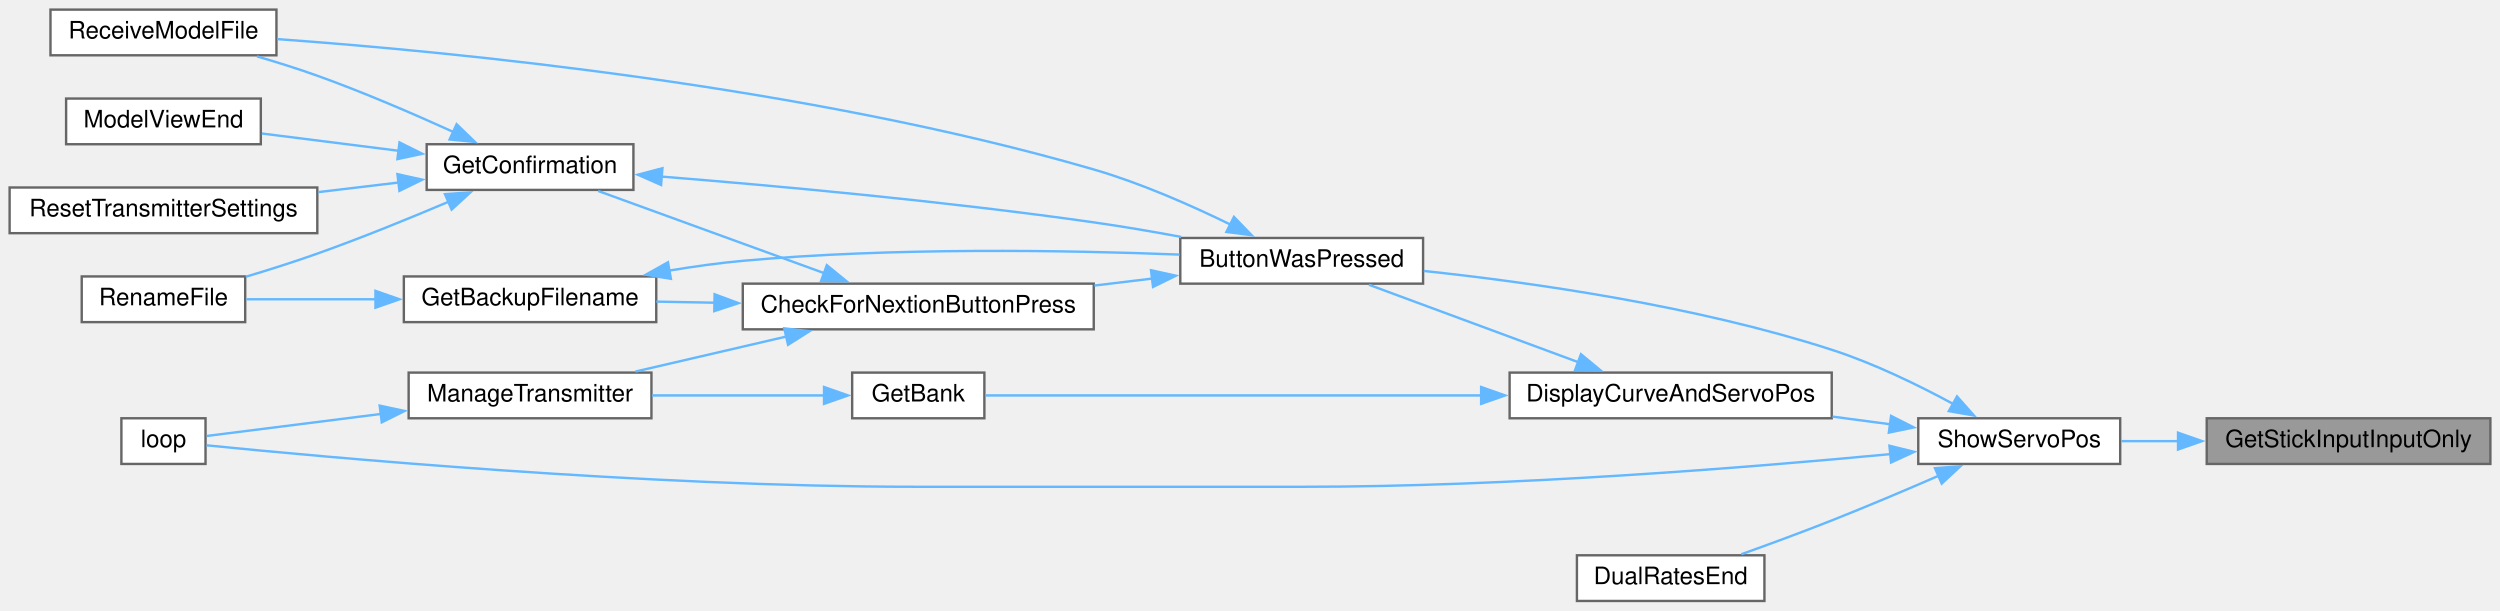
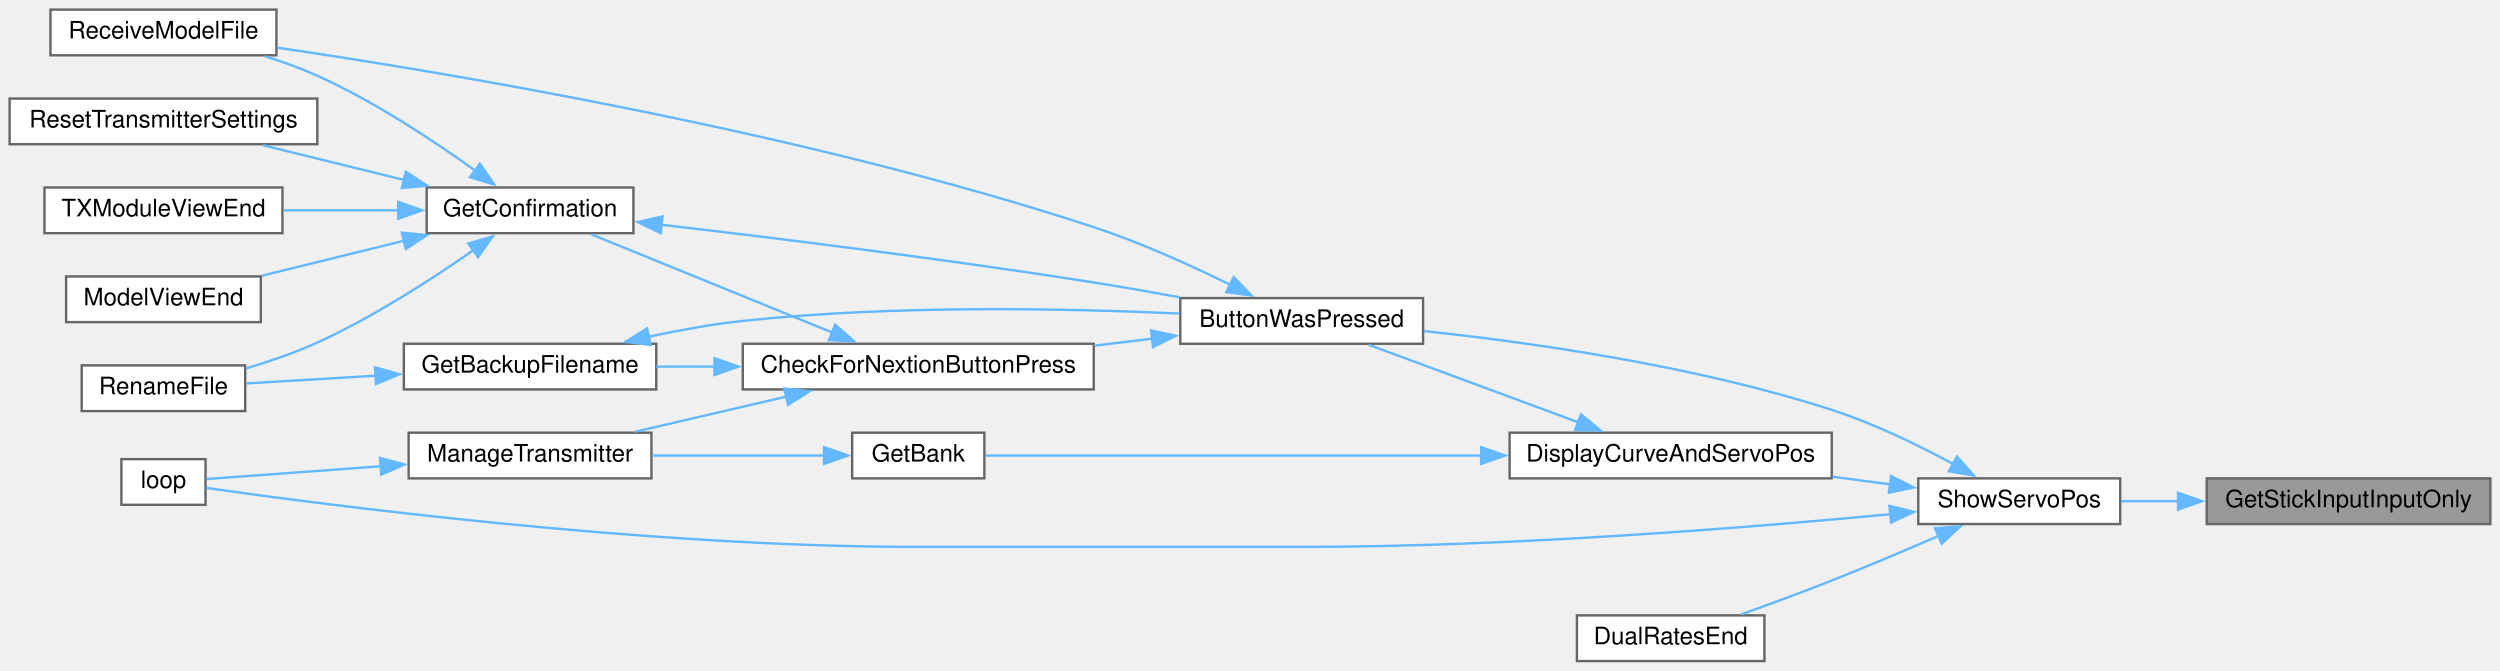
- <svg xmlns="http://www.w3.org/2000/svg" xmlns:xlink="http://www.w3.org/1999/xlink" width="1040pt" height="254pt" viewBox="0.00 0.00 1040.00 254.00">
-   <g id="graph0" class="graph" transform="scale(1 1) rotate(0) translate(4 250)">
+ <svg xmlns="http://www.w3.org/2000/svg" xmlns:xlink="http://www.w3.org/1999/xlink" width="1040pt" height="279pt" viewBox="0.00 0.00 1040.00 279.00">
+   <g id="graph0" class="graph" transform="scale(1 1) rotate(0) translate(4 275)">
    <g id="node1" class="node">
      <g id="a_node1">
        <a xlink:title=" ">
          <polygon fill="#999999" stroke="#666666" points="1032,-76 914,-76 914,-57 1032,-57 1032,-76" />
          <text text-anchor="middle" x="973" y="-64" font-family="Helvetica,sans-Serif" font-size="10.00">GetStickInputInputOnly</text>
        </a>
      </g>
    </g>
    <g id="node2" class="node">
      <g id="a_node2">
        <a xlink:href="TransmitterCode_2src_2main_8cpp.html#ad770ee51a34d8c5026e65136884c16bf" target="_top" xlink:title=" ">
          <polygon fill="white" stroke="#666666" points="878,-76 794,-76 794,-57 878,-57 878,-76" />
          <text text-anchor="middle" x="836" y="-64" font-family="Helvetica,sans-Serif" font-size="10.00">ShowServoPos</text>
        </a>
      </g>
    </g>
    <g id="edge1" class="edge">
      <path fill="none" stroke="#63b8ff" d="M902.14,-66.5C894.04,-66.5 885.98,-66.5 878.44,-66.5" />
      <polygon fill="#63b8ff" stroke="#63b8ff" points="902.06,-70 912.06,-66.5 902.06,-63 902.06,-70" />
    </g>
    <g id="node3" class="node">
      <g id="a_node3">
        <a xlink:href="TransmitterCode_2src_2main_8cpp.html#a804fdbdd5eab4c596bbe8a23eecbe4d5" target="_top" xlink:title=" ">
          <polygon fill="white" stroke="#666666" points="588,-151 487,-151 487,-132 588,-132 588,-151" />
          <text text-anchor="middle" x="537.5" y="-139" font-family="Helvetica,sans-Serif" font-size="10.00">ButtonWasPressed</text>
        </a>
      </g>
    </g>
    <g id="edge2" class="edge">
      <path fill="none" stroke="#63b8ff" d="M808.7,-81.87C794.18,-89.73 775.58,-98.82 758,-104.5 701.37,-122.81 633.44,-132.48 588.3,-137.28" />
      <polygon fill="#63b8ff" stroke="#63b8ff" points="810.12,-85.09 817.15,-77.16 806.71,-78.97 810.12,-85.09" />
    </g>
-     <g id="node12" class="node">
-       <g id="a_node12">
-         <a xlink:href="TransmitterCode_2src_2main_8cpp.html#ad3cb30894c94eb016e98bdcaa899ac86" target="_top" xlink:title=" ">
-           <polygon fill="white" stroke="#666666" points="81.5,-76 46.5,-76 46.5,-57 81.5,-57 81.5,-76" />
-           <text text-anchor="middle" x="64" y="-64" font-family="Helvetica,sans-Serif" font-size="10.00">loop</text>
-         </a>
-       </g>
-     </g>
-     <g id="edge21" class="edge">
-       <path fill="none" stroke="#63b8ff" d="M782.51,-61.1C723.3,-55.48 624.09,-47.5 538.5,-47.5 538.5,-47.5 538.5,-47.5 377,-47.5 264.12,-47.5 128.7,-60.04 81.89,-64.75" />
-       <polygon fill="#63b8ff" stroke="#63b8ff" points="782.01,-64.57 792.3,-62.04 782.68,-57.6 782.01,-64.57" />
-     </g>
    <g id="node13" class="node">
      <g id="a_node13">
+         <a xlink:href="TransmitterCode_2src_2main_8cpp.html#ad3cb30894c94eb016e98bdcaa899ac86" target="_top" xlink:title=" ">
+           <polygon fill="white" stroke="#666666" points="81.5,-84 46.5,-84 46.5,-65 81.5,-65 81.5,-84" />
+           <text text-anchor="middle" x="64" y="-72" font-family="Helvetica,sans-Serif" font-size="10.00">loop</text>
+         </a>
+       </g>
+     </g>
+     <g id="edge22" class="edge">
+       <path fill="none" stroke="#63b8ff" d="M782.51,-61.1C723.3,-55.48 624.09,-47.5 538.5,-47.5 538.5,-47.5 538.5,-47.5 377,-47.5 263.91,-47.5 128.62,-65.32 81.87,-72.01" />
+       <polygon fill="#63b8ff" stroke="#63b8ff" points="782.01,-64.57 792.3,-62.04 782.68,-57.6 782.01,-64.57" />
+     </g>
+     <g id="node14" class="node">
+       <g id="a_node14">
        <a xlink:href="TransmitterCode_2src_2main_8cpp.html#aa61377ec59e711151913086167f2f48f" target="_top" xlink:title=" ">
          <polygon fill="white" stroke="#666666" points="758,-95 624,-95 624,-76 758,-76 758,-95" />
          <text text-anchor="middle" x="691" y="-83" font-family="Helvetica,sans-Serif" font-size="10.00">DisplayCurveAndServoPos</text>
        </a>
      </g>
    </g>
-     <g id="edge16" class="edge">
+     <g id="edge17" class="edge">
      <path fill="none" stroke="#63b8ff" d="M782.43,-73.49C774.58,-74.53 766.41,-75.61 758.32,-76.69" />
      <polygon fill="#63b8ff" stroke="#63b8ff" points="782.69,-76.98 792.14,-72.19 781.76,-70.04 782.69,-76.98" />
    </g>
-     <g id="node15" class="node">
-       <g id="a_node15">
+     <g id="node16" class="node">
+       <g id="a_node16">
        <a xlink:href="TransmitterCode_2src_2main_8cpp.html#acaf005c908c2b6706d7ab9579f456ca8" target="_top" xlink:title=" ">
          <polygon fill="white" stroke="#666666" points="730,-19 652,-19 652,0 730,0 730,-19" />
          <text text-anchor="middle" x="691" y="-7" font-family="Helvetica,sans-Serif" font-size="10.00">DualRatesEnd</text>
        </a>
      </g>
    </g>
-     <g id="edge20" class="edge">
+     <g id="edge21" class="edge">
      <path fill="none" stroke="#63b8ff" d="M802.53,-52.11C788.86,-46.17 772.73,-39.33 758,-33.5 745.76,-28.65 732.1,-23.63 720.39,-19.43" />
      <polygon fill="#63b8ff" stroke="#63b8ff" points="800.95,-55.23 811.51,-56.03 803.75,-48.82 800.95,-55.23" />
    </g>
    <g id="node4" class="node">
      <g id="a_node4">
        <a xlink:href="TransmitterCode_2src_2main_8cpp.html#afb7c85cac4aa89fd998ed81c330374d2" target="_top" xlink:title=" ">
          <polygon fill="white" stroke="#666666" points="451,-132 305,-132 305,-113 451,-113 451,-132" />
          <text text-anchor="middle" x="378" y="-120" font-family="Helvetica,sans-Serif" font-size="10.00">CheckForNextionButtonPress</text>
        </a>
      </g>
    </g>
    <g id="edge3" class="edge">
      <path fill="none" stroke="#63b8ff" d="M475.32,-134.12C467.43,-133.17 459.29,-132.19 451.24,-131.21" />
      <polygon fill="#63b8ff" stroke="#63b8ff" points="474.82,-137.58 485.16,-135.31 475.65,-130.63 474.82,-137.58" />
    </g>
    <g id="node9" class="node">
      <g id="a_node9">
        <a xlink:href="TransmitterCode_2src_2main_8cpp.html#ab7c9edf843c732d7fe296564f39bc0dc" target="_top" xlink:title="RECEIVE A MODEL FILE.">
-           <polygon fill="white" stroke="#666666" points="111,-246 17,-246 17,-227 111,-227 111,-246" />
-           <text text-anchor="middle" x="64" y="-234" font-family="Helvetica,sans-Serif" font-size="10.00">ReceiveModelFile</text>
-         </a>
-       </g>
-     </g>
-     <g id="edge15" class="edge">
-       <path fill="none" stroke="#63b8ff" d="M508.08,-156.47C491.79,-164.45 470.71,-173.78 451,-179.5 331.46,-214.19 184.66,-228.45 111.32,-233.73" />
-       <polygon fill="#63b8ff" stroke="#63b8ff" points="509.32,-159.77 516.69,-152.15 506.18,-153.51 509.32,-159.77" />
+           <polygon fill="white" stroke="#666666" points="111,-271 17,-271 17,-252 111,-252 111,-271" />
+           <text text-anchor="middle" x="64" y="-259" font-family="Helvetica,sans-Serif" font-size="10.00">ReceiveModelFile</text>
+         </a>
+       </g>
+     </g>
+     <g id="edge16" class="edge">
+       <path fill="none" stroke="#63b8ff" d="M507.98,-156.43C491.66,-164.49 470.58,-174.07 451,-180.5 331.46,-219.77 184.66,-244.4 111.32,-255.17" />
+       <polygon fill="#63b8ff" stroke="#63b8ff" points="509.26,-159.71 516.61,-152.09 506.11,-153.46 509.26,-159.71" />
    </g>
    <g id="node5" class="node">
      <g id="a_node5">
        <a xlink:href="TransmitterCode_2src_2main_8cpp.html#a641d6dab68ec7b2a8a32492aac55bc1c" target="_top" xlink:title=" ">
-           <polygon fill="white" stroke="#666666" points="269,-135 164,-135 164,-116 269,-116 269,-135" />
-           <text text-anchor="middle" x="216.5" y="-123" font-family="Helvetica,sans-Serif" font-size="10.00">GetBackupFilename</text>
+           <polygon fill="white" stroke="#666666" points="269,-132 164,-132 164,-113 269,-113 269,-132" />
+           <text text-anchor="middle" x="216.5" y="-120" font-family="Helvetica,sans-Serif" font-size="10.00">GetBackupFilename</text>
        </a>
      </g>
    </g>
    <g id="edge4" class="edge">
-       <path fill="none" stroke="#63b8ff" d="M293.4,-124.07C285.1,-124.23 276.86,-124.38 269.04,-124.53" />
-       <polygon fill="#63b8ff" stroke="#63b8ff" points="293.27,-127.58 303.2,-123.89 293.14,-120.58 293.27,-127.58" />
+       <path fill="none" stroke="#63b8ff" d="M293.4,-122.5C285.1,-122.5 276.86,-122.5 269.04,-122.5" />
+       <polygon fill="#63b8ff" stroke="#63b8ff" points="293.2,-126 303.2,-122.5 293.2,-119 293.2,-126" />
    </g>
    <g id="node7" class="node">
      <g id="a_node7">
        <a xlink:href="TransmitterCode_2src_2main_8cpp.html#a6506bf72e0dd9e9ce480156b47625bff" target="_top" xlink:title=" ">
-           <polygon fill="white" stroke="#666666" points="259.5,-190 173.5,-190 173.5,-171 259.5,-171 259.5,-190" />
-           <text text-anchor="middle" x="216.5" y="-178" font-family="Helvetica,sans-Serif" font-size="10.00">GetConfirmation</text>
+           <polygon fill="white" stroke="#666666" points="259.5,-197 173.5,-197 173.5,-178 259.5,-178 259.5,-197" />
+           <text text-anchor="middle" x="216.5" y="-185" font-family="Helvetica,sans-Serif" font-size="10.00">GetConfirmation</text>
        </a>
      </g>
    </g>
    <g id="edge7" class="edge">
-       <path fill="none" stroke="#63b8ff" d="M339.02,-136.31C310.03,-146.85 270.78,-161.13 244.83,-170.56" />
-       <polygon fill="#63b8ff" stroke="#63b8ff" points="339.96,-139.69 348.16,-132.99 337.56,-133.12 339.96,-139.69" />
-     </g>
-     <g id="node11" class="node">
-       <g id="a_node11">
+       <path fill="none" stroke="#63b8ff" d="M342.25,-136.66C311.94,-149.01 268.75,-166.62 241.95,-177.53" />
+       <polygon fill="#63b8ff" stroke="#63b8ff" points="343.43,-139.96 351.37,-132.94 340.79,-133.48 343.43,-139.96" />
+     </g>
+     <g id="node12" class="node">
+       <g id="a_node12">
        <a xlink:href="TransmitterCode_2src_2main_8cpp.html#a558ea014e230b7caa54ce5a37ad29b22" target="_top" xlink:title=" ">
          <polygon fill="white" stroke="#666666" points="267,-95 166,-95 166,-76 267,-76 267,-95" />
          <text text-anchor="middle" x="216.5" y="-83" font-family="Helvetica,sans-Serif" font-size="10.00">ManageTransmitter</text>
        </a>
      </g>
    </g>
-     <g id="edge13" class="edge">
+     <g id="edge14" class="edge">
      <path fill="none" stroke="#63b8ff" d="M323.19,-110.02C302.72,-105.27 279.69,-99.93 260.36,-95.44" />
      <polygon fill="#63b8ff" stroke="#63b8ff" points="322.25,-113.39 332.78,-112.24 323.83,-106.57 322.25,-113.39" />
    </g>
    <g id="edge5" class="edge">
-       <path fill="none" stroke="#63b8ff" d="M274.41,-137.44C284.55,-139.13 295.05,-140.6 305,-141.5 367.44,-147.16 439.75,-145.92 486.71,-144.09" />
-       <polygon fill="#63b8ff" stroke="#63b8ff" points="275.1,-134.01 264.64,-135.72 273.88,-140.9 275.1,-134.01" />
+       <path fill="none" stroke="#63b8ff" d="M265.55,-134.86C278.29,-137.61 292.09,-140.11 305,-141.5 367.34,-148.19 439.67,-146.73 486.66,-144.56" />
+       <polygon fill="#63b8ff" stroke="#63b8ff" points="266.68,-131.53 256.16,-132.75 265.14,-138.36 266.68,-131.53" />
    </g>
    <g id="node6" class="node">
      <g id="a_node6">
        <a xlink:href="TransmitterCode_2src_2main_8cpp.html#a9d94366336f1e5fd43edb9c24bec5821" target="_top" xlink:title=" ">
-           <polygon fill="white" stroke="#666666" points="98,-135 30,-135 30,-116 98,-116 98,-135" />
-           <text text-anchor="middle" x="64" y="-123" font-family="Helvetica,sans-Serif" font-size="10.00">RenameFile</text>
+           <polygon fill="white" stroke="#666666" points="98,-123 30,-123 30,-104 98,-104 98,-123" />
+           <text text-anchor="middle" x="64" y="-111" font-family="Helvetica,sans-Serif" font-size="10.00">RenameFile</text>
        </a>
      </g>
    </g>
    <g id="edge6" class="edge">
-       <path fill="none" stroke="#63b8ff" d="M152.36,-125.5C133.86,-125.5 114.35,-125.5 98.48,-125.5" />
-       <polygon fill="#63b8ff" stroke="#63b8ff" points="152.19,-129 162.19,-125.5 152.19,-122 152.19,-129" />
+       <path fill="none" stroke="#63b8ff" d="M152.36,-118.72C133.86,-117.62 114.35,-116.45 98.48,-115.5" />
+       <polygon fill="#63b8ff" stroke="#63b8ff" points="152,-122.21 162.2,-119.31 152.42,-115.22 152,-122.21" />
    </g>
    <g id="edge8" class="edge">
-       <path fill="none" stroke="#63b8ff" d="M271.05,-176.55C318.48,-172.74 389.53,-166.26 451,-157.5 462.81,-155.82 475.47,-153.65 487.34,-151.45" />
-       <polygon fill="#63b8ff" stroke="#63b8ff" points="271.02,-173.05 261.32,-177.32 271.57,-180.02 271.02,-173.05" />
+       <path fill="none" stroke="#63b8ff" d="M271.01,-181.51C318.42,-175.99 389.46,-167.2 451,-157.5 462.64,-155.67 475.12,-153.46 486.85,-151.29" />
+       <polygon fill="#63b8ff" stroke="#63b8ff" points="270.82,-178.01 261.29,-182.63 271.63,-184.96 270.82,-178.01" />
    </g>
    <g id="edge11" class="edge">
-       <path fill="none" stroke="#63b8ff" d="M182.95,-166.22C166.6,-159.28 146.41,-151.05 128,-144.5 118.42,-141.09 107.89,-137.76 98.22,-134.86" />
-       <polygon fill="#63b8ff" stroke="#63b8ff" points="181.11,-169.24 191.68,-169.97 183.87,-162.81 181.11,-169.24" />
+       <path fill="none" stroke="#63b8ff" d="M193.04,-171.01C175.9,-159.03 151.34,-143.12 128,-132.5 118.64,-128.24 108.08,-124.63 98.31,-121.73" />
+       <polygon fill="#63b8ff" stroke="#63b8ff" points="190.79,-173.71 200.97,-176.66 194.86,-168.01 190.79,-173.71" />
    </g>
    <g id="node8" class="node">
      <g id="a_node8">
        <a xlink:href="TransmitterCode_2src_2main_8cpp.html#ae9f91b9da28f2e1e2fb126961f03c31c" target="_top" xlink:title=" ">
-           <polygon fill="white" stroke="#666666" points="104.5,-209 23.5,-209 23.5,-190 104.5,-190 104.5,-209" />
-           <text text-anchor="middle" x="64" y="-197" font-family="Helvetica,sans-Serif" font-size="10.00">ModelViewEnd</text>
+           <polygon fill="white" stroke="#666666" points="104.5,-160 23.5,-160 23.5,-141 104.5,-141 104.5,-160" />
+           <text text-anchor="middle" x="64" y="-148" font-family="Helvetica,sans-Serif" font-size="10.00">ModelViewEnd</text>
        </a>
      </g>
    </g>
    <g id="edge9" class="edge">
-       <path fill="none" stroke="#63b8ff" d="M161.8,-187.28C143.06,-189.65 122.36,-192.26 104.94,-194.46" />
-       <polygon fill="#63b8ff" stroke="#63b8ff" points="162.19,-190.76 171.68,-186.03 161.32,-183.81 162.19,-190.76" />
+       <path fill="none" stroke="#63b8ff" d="M164.1,-174.86C144.75,-170.11 123.06,-164.77 104.92,-160.31" />
+       <polygon fill="#63b8ff" stroke="#63b8ff" points="163.15,-178.23 173.7,-177.22 164.82,-171.44 163.15,-178.23" />
    </g>
    <g id="edge10" class="edge">
-       <path fill="none" stroke="#63b8ff" d="M184.74,-195.04C168.14,-202.58 147.18,-211.63 128,-218.5 119.97,-221.38 111.24,-224.11 102.9,-226.54" />
-       <polygon fill="#63b8ff" stroke="#63b8ff" points="185.95,-198.33 193.57,-190.97 183.02,-191.98 185.95,-198.33" />
+       <path fill="none" stroke="#63b8ff" d="M193.72,-203.99C176.61,-216.3 151.78,-232.77 128,-243.5 121.16,-246.59 113.65,-249.28 106.29,-251.57" />
+       <polygon fill="#63b8ff" stroke="#63b8ff" points="195.63,-206.93 201.62,-198.19 191.49,-201.29 195.63,-206.93" />
    </g>
    <g id="node10" class="node">
      <g id="a_node10">
        <a xlink:href="TransmitterCode_2src_2main_8cpp.html#a5c7f22bae35d5d6df9d54fe79dbb8401" target="_top" xlink:title=" ">
-           <polygon fill="white" stroke="#666666" points="128,-172 0,-172 0,-153 128,-153 128,-172" />
-           <text text-anchor="middle" x="64" y="-160" font-family="Helvetica,sans-Serif" font-size="10.00">ResetTransmitterSettings</text>
+           <polygon fill="white" stroke="#666666" points="128,-234 0,-234 0,-215 128,-215 128,-234" />
+           <text text-anchor="middle" x="64" y="-222" font-family="Helvetica,sans-Serif" font-size="10.00">ResetTransmitterSettings</text>
        </a>
      </g>
    </g>
    <g id="edge12" class="edge">
-       <path fill="none" stroke="#63b8ff" d="M162.09,-174.11C151.17,-172.81 139.59,-171.42 128.36,-170.08" />
-       <polygon fill="#63b8ff" stroke="#63b8ff" points="161.33,-177.55 171.67,-175.26 162.16,-170.6 161.33,-177.55" />
-     </g>
-     <g id="edge14" class="edge">
-       <path fill="none" stroke="#63b8ff" d="M154.72,-77.83C128.42,-74.51 99.68,-70.88 81.99,-68.64" />
-       <polygon fill="#63b8ff" stroke="#63b8ff" points="153.94,-81.26 164.3,-79.04 154.82,-74.31 153.94,-81.26" />
-     </g>
-     <g id="edge17" class="edge">
+       <path fill="none" stroke="#63b8ff" d="M164.19,-200.12C145,-204.83 123.51,-210.12 105.44,-214.56" />
+       <polygon fill="#63b8ff" stroke="#63b8ff" points="164.82,-203.56 173.7,-197.78 163.15,-196.77 164.82,-203.56" />
+     </g>
+     <g id="node11" class="node">
+       <g id="a_node11">
+         <a xlink:href="TransmitterCode_2src_2main_8cpp.html#a3c55ef7c23759a89a86f6519569c4f7a" target="_top" xlink:title=" ">
+           <polygon fill="white" stroke="#666666" points="113.5,-197 14.5,-197 14.5,-178 113.5,-178 113.5,-197" />
+           <text text-anchor="middle" x="64" y="-185" font-family="Helvetica,sans-Serif" font-size="10.00">TXModuleViewEnd</text>
+         </a>
+       </g>
+     </g>
+     <g id="edge13" class="edge">
+       <path fill="none" stroke="#63b8ff" d="M162.05,-187.5C146.36,-187.5 129.3,-187.5 113.91,-187.5" />
+       <polygon fill="#63b8ff" stroke="#63b8ff" points="161.66,-191 171.66,-187.5 161.66,-184 161.66,-191" />
+     </g>
+     <g id="edge15" class="edge">
+       <path fill="none" stroke="#63b8ff" d="M154.37,-81.03C128.17,-79.12 99.6,-77.03 81.99,-75.74" />
+       <polygon fill="#63b8ff" stroke="#63b8ff" points="154.07,-84.52 164.29,-81.76 154.58,-77.54 154.07,-84.52" />
+     </g>
+     <g id="edge18" class="edge">
      <path fill="none" stroke="#63b8ff" d="M652.65,-99.3C625.63,-109.29 589.75,-122.56 565.48,-131.53" />
      <polygon fill="#63b8ff" stroke="#63b8ff" points="653.68,-102.66 661.84,-95.91 651.25,-96.09 653.68,-102.66" />
    </g>
-     <g id="node14" class="node">
-       <g id="a_node14">
+     <g id="node15" class="node">
+       <g id="a_node15">
        <a xlink:href="TransmitterCode_2src_2main_8cpp.html#aa98d7fb495cbdc40cb17343ffafbfe15" target="_top" xlink:title=" ">
          <polygon fill="white" stroke="#666666" points="405.5,-95 350.5,-95 350.5,-76 405.5,-76 405.5,-95" />
          <text text-anchor="middle" x="378" y="-83" font-family="Helvetica,sans-Serif" font-size="10.00">GetBank</text>
        </a>
      </g>
    </g>
-     <g id="edge18" class="edge">
+     <g id="edge19" class="edge">
      <path fill="none" stroke="#63b8ff" d="M612.25,-85.5C544.89,-85.5 451.31,-85.5 405.88,-85.5" />
      <polygon fill="#63b8ff" stroke="#63b8ff" points="612.15,-89 622.15,-85.5 612.15,-82 612.15,-89" />
    </g>
-     <g id="edge19" class="edge">
+     <g id="edge20" class="edge">
      <path fill="none" stroke="#63b8ff" d="M339,-85.5C317.5,-85.5 290.37,-85.5 267.2,-85.5" />
      <polygon fill="#63b8ff" stroke="#63b8ff" points="338.79,-89 348.79,-85.5 338.79,-82 338.79,-89" />
    </g>
  </g>
</svg>
